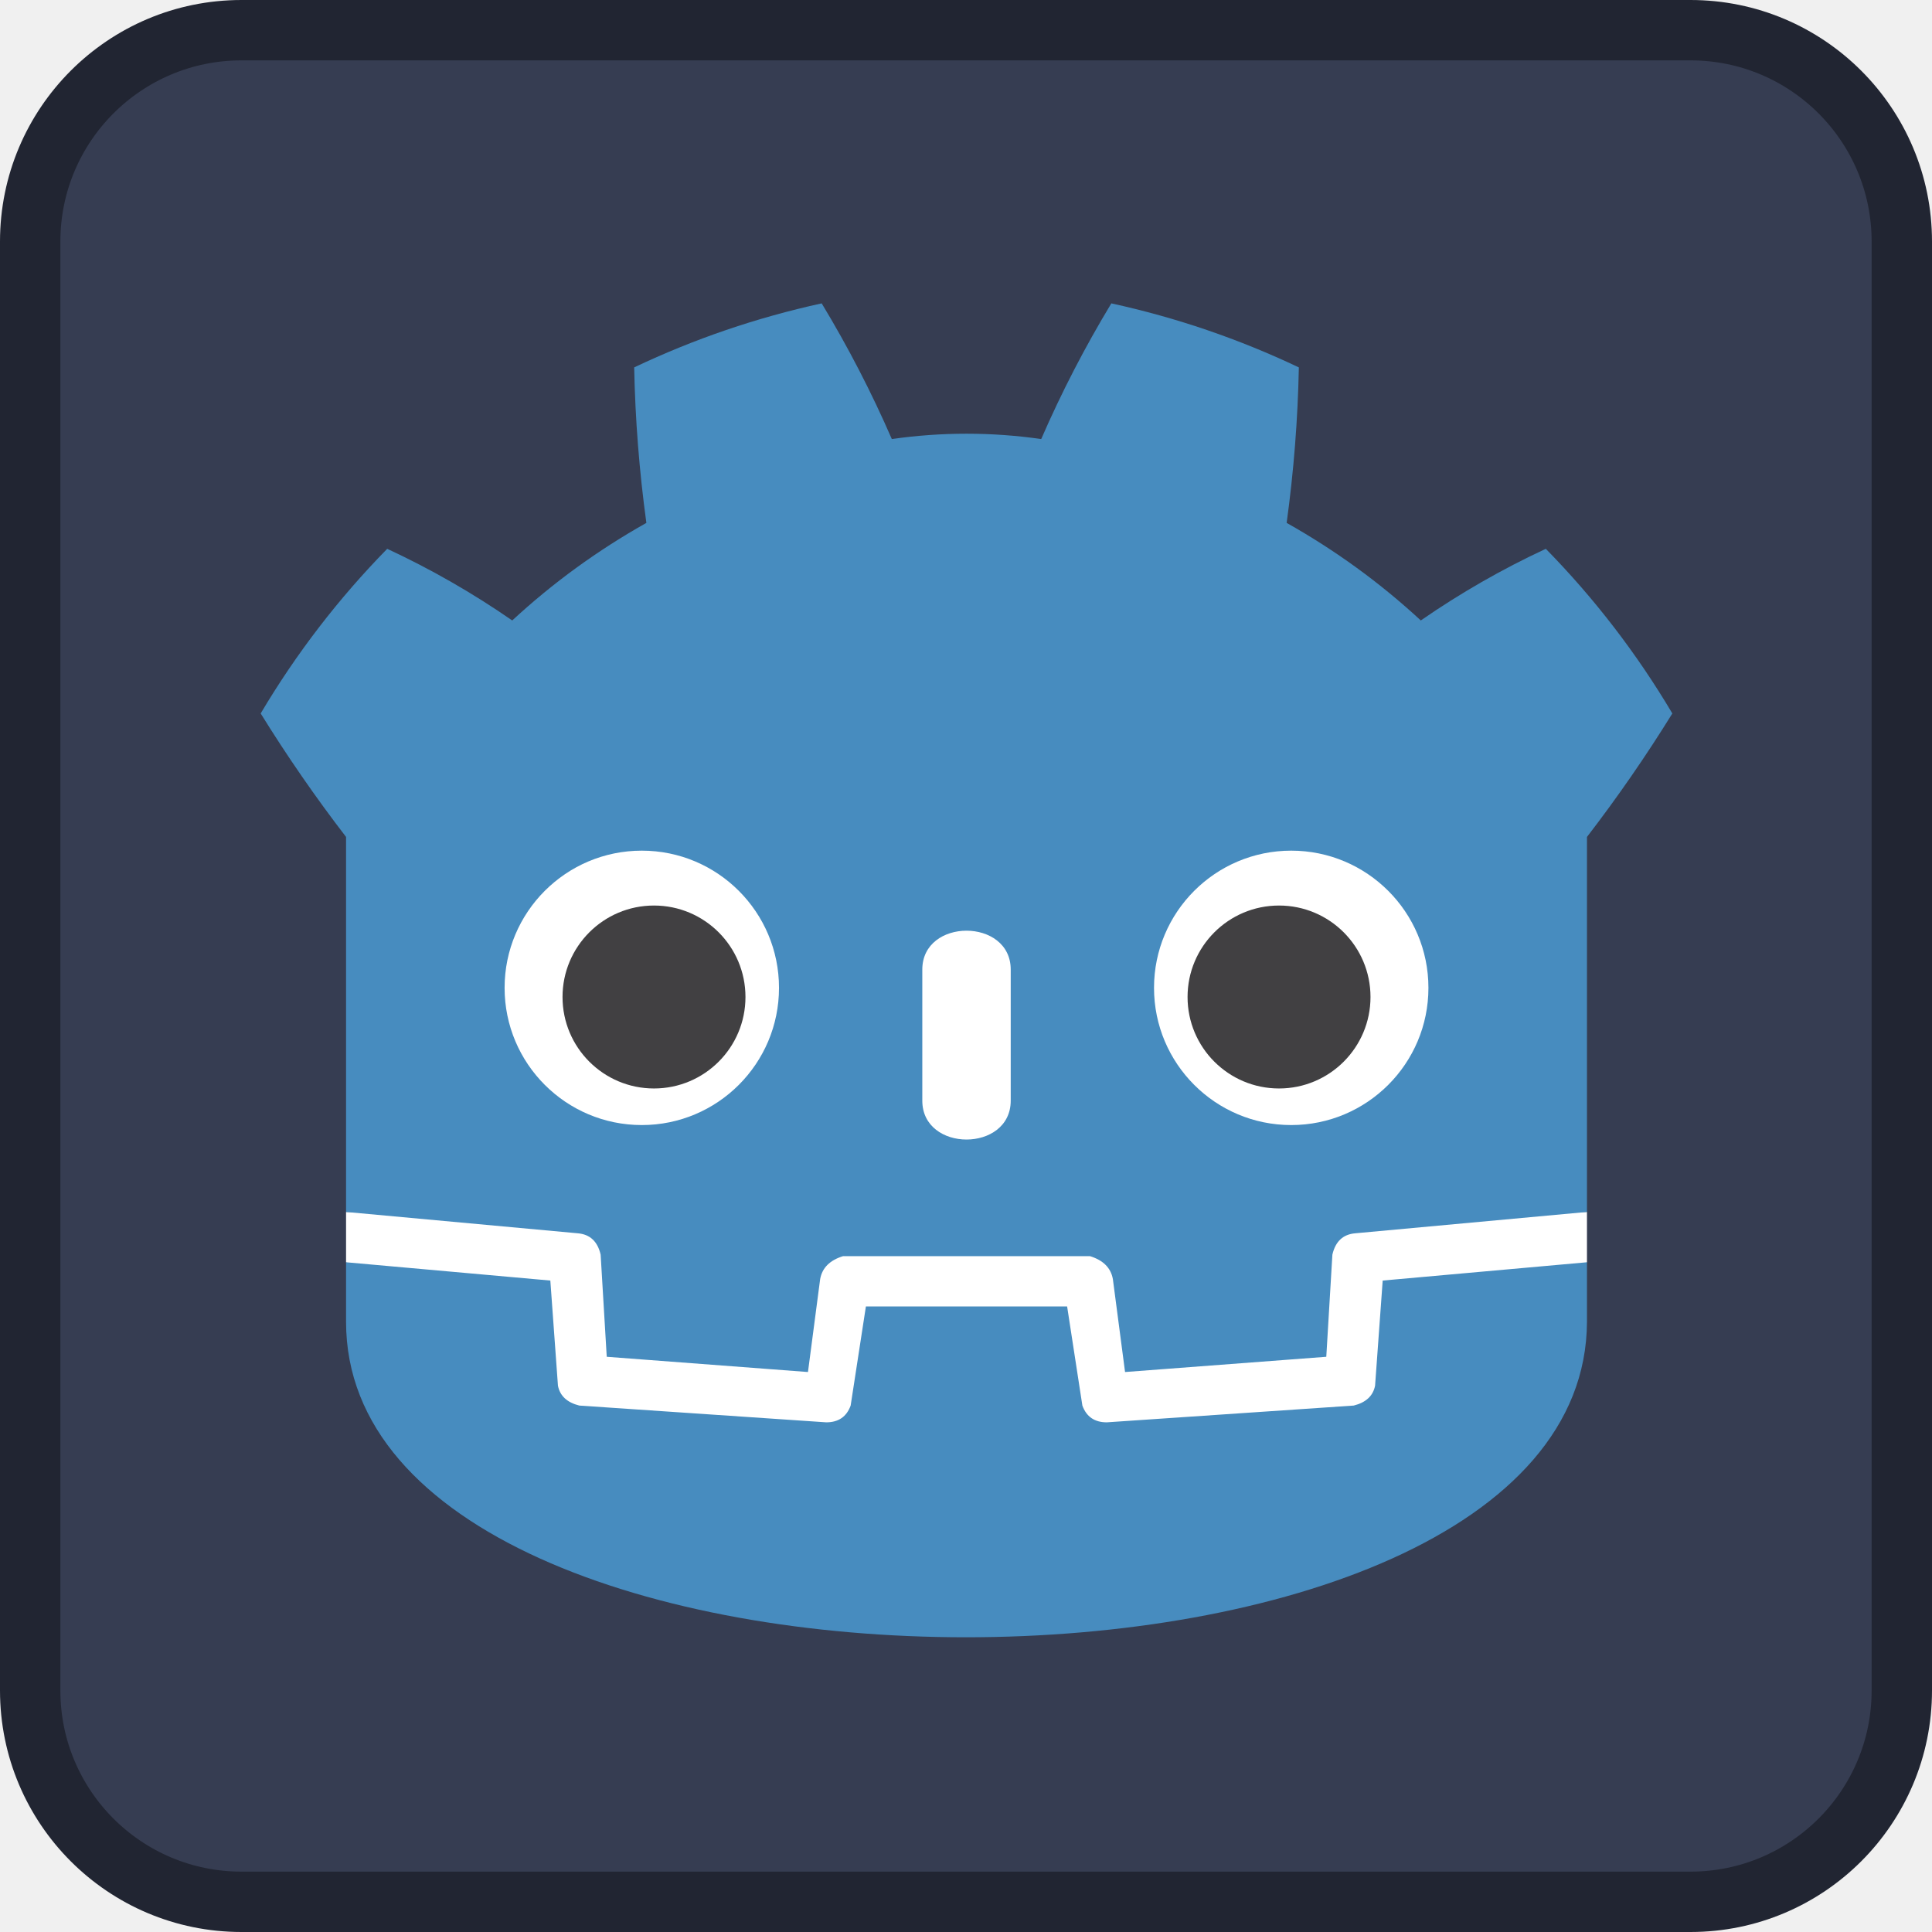
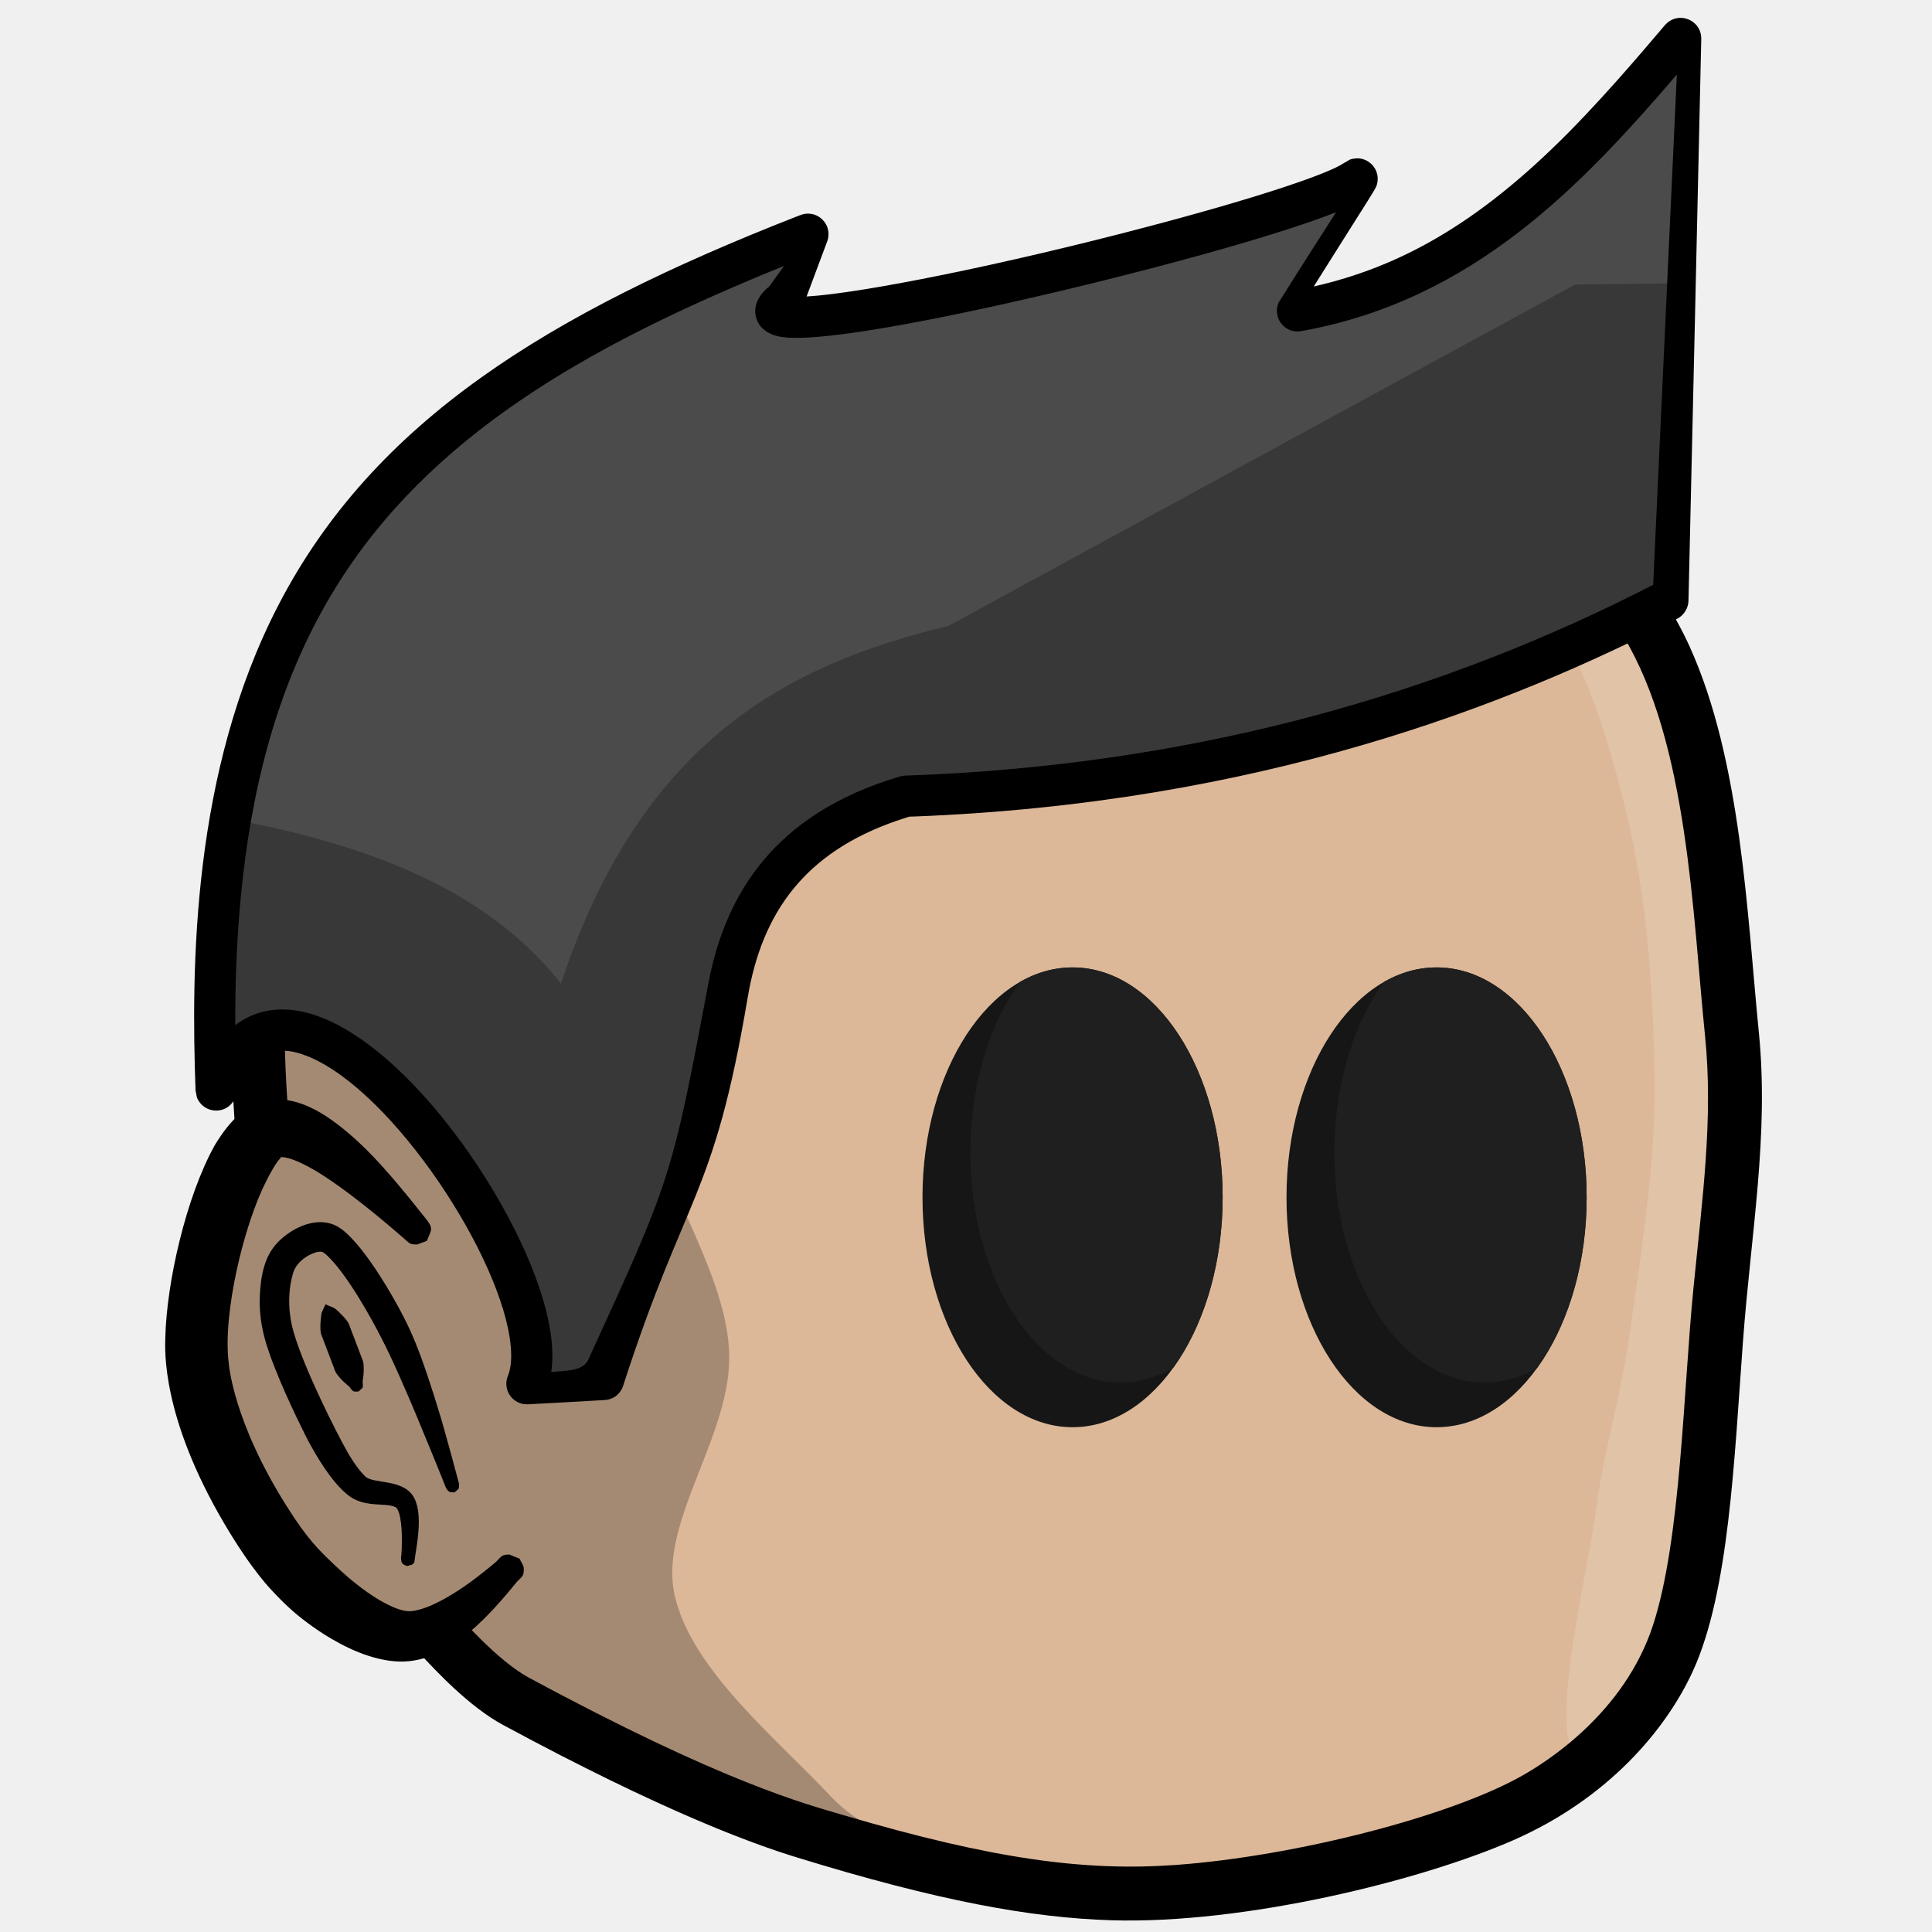
- <svg xmlns="http://www.w3.org/2000/svg" width="128" height="128">
-   <rect width="124" height="124" x="2" y="2" fill="#363d52" stroke="#212532" stroke-width="4" rx="14" />
-   <g fill="#fff" transform="translate(12.322 12.322)scale(.101)">
-     <path d="M105 673v33q407 354 814 0v-33z" />
-     <path fill="#478cbf" d="m105 673 152 14q12 1 15 14l4 67 132 10 8-61q2-11 15-15h162q13 4 15 15l8 61 132-10 4-67q3-13 15-14l152-14V427q30-39 56-81-35-59-83-108-43 20-82 47-40-37-88-64 7-51 8-102-59-28-123-42-26 43-46 89-49-7-98 0-20-46-46-89-64 14-123 42 1 51 8 102-48 27-88 64-39-27-82-47-48 49-83 108 26 42 56 81zm0 33v39c0 276 813 276 814 0v-39l-134 12-5 69q-2 10-14 13l-162 11q-12 0-16-11l-10-65H446l-10 65q-4 11-16 11l-162-11q-12-3-14-13l-5-69z" />
-     <path d="M483 600c0 34 58 34 58 0v-86c0-34-58-34-58 0z" />
-     <circle cx="725" cy="526" r="90" />
-     <circle cx="299" cy="526" r="90" />
-   </g>
-   <g fill="#414042" transform="translate(12.322 12.322)scale(.101)">
-     <circle cx="307" cy="532" r="60" />
-     <circle cx="717" cy="532" r="60" />
+ <svg xmlns="http://www.w3.org/2000/svg" width="100%" height="100%" viewBox="0 0 500 500" version="1.1" xml:space="preserve" style="fill-rule:evenodd;clip-rule:evenodd;stroke-linejoin:round;stroke-miterlimit:2;">
+   <g transform="matrix(2.132,0,0,2.132,-37.1693,-34.1376)">
+     <g id="Colour" transform="matrix(1,0,0,1,-10.0775,39.7985)">
+       <path d="M81.208,175.287C88.195,178.801 104.567,190.419 115.937,195.132C126.571,199.54 137.949,202.672 149.425,203.566C162.159,204.558 179.524,204.269 192.34,201.085C204.578,198.045 219.349,191.59 226.325,184.465C232.688,177.966 232.494,167.273 234.196,158.338C236.015,148.788 236.736,137.592 237.239,127.163C237.793,115.685 238.921,101.707 237.518,89.469C236.123,77.29 234.901,64.383 228.824,53.736C222.618,42.861 210.865,30.501 200.278,24.217C189.981,18.105 177.209,17.293 165.301,16.031C152.816,14.708 136.816,13.881 125.363,16.279C114.903,18.469 105.022,24.382 96.588,30.419C88.172,36.442 80.795,44.558 74.759,52.496C68.842,60.276 63.017,70.108 60.371,78.046C58.039,85.044 59.007,93.881 58.883,100.124C58.781,105.256 60.57,110.459 59.627,115.504C58.676,120.589 54.418,125.344 53.177,130.636C51.937,135.928 50.839,141.872 52.185,147.256C53.673,153.209 58.469,161.891 62.108,166.356C65.092,170.019 70.831,172.558 74.014,174.046C76.219,175.077 79.034,174.193 81.208,175.287Z" style="fill:rgb(220,184,153);" />
+       <clipPath id="_clip1">
+         <path d="M81.208,175.287C88.195,178.801 104.567,190.419 115.937,195.132C126.571,199.54 137.949,202.672 149.425,203.566C162.159,204.558 179.524,204.269 192.34,201.085C204.578,198.045 219.349,191.59 226.325,184.465C232.688,177.966 232.494,167.273 234.196,158.338C236.015,148.788 236.736,137.592 237.239,127.163C237.793,115.685 238.921,101.707 237.518,89.469C236.123,77.29 234.901,64.383 228.824,53.736C222.618,42.861 210.865,30.501 200.278,24.217C189.981,18.105 177.209,17.293 165.301,16.031C152.816,14.708 136.816,13.881 125.363,16.279C114.903,18.469 105.022,24.382 96.588,30.419C88.172,36.442 80.795,44.558 74.759,52.496C68.842,60.276 63.017,70.108 60.371,78.046C58.039,85.044 59.007,93.881 58.883,100.124C58.781,105.256 60.57,110.459 59.627,115.504C58.676,120.589 54.418,125.344 53.177,130.636C51.937,135.928 50.839,141.872 52.185,147.256C53.673,153.209 58.469,161.891 62.108,166.356C65.092,170.019 70.831,172.558 74.014,174.046C76.219,175.077 79.034,174.193 81.208,175.287Z" />
+       </clipPath>
+       <g clip-path="url(#_clip1)">
+         <g id="Shadow" transform="matrix(1,0,0,1,0,4)">
+           <path d="M198.18,17.457C195.014,21.721 151.281,18.814 136.164,26.372C122.34,33.284 112.521,49.757 107.482,62.806C102.452,75.832 104.511,92.457 105.932,104.666C107.203,115.584 115.428,125.855 116.009,136.062C116.589,146.233 107.353,156.863 109.42,165.907C111.487,174.951 121.759,183.219 128.412,190.325C134.734,197.077 149.458,199.294 149.343,208.542C149.213,218.878 143.8,254.402 127.637,252.341C108.387,249.886 50.57,223.852 33.839,193.814C17.108,163.775 21.565,102.082 27.25,72.108C31.658,48.866 47.286,25.489 67.947,13.969C89.265,2.082 133.451,0.209 155.157,0.79C170.531,1.202 201.345,13.194 198.18,17.457Z" style="fill-opacity:0.25;" />
+         </g>
+         <g id="Highlight" transform="matrix(1,0,0,1,0,4)">
+           <path d="M225.874,24.531C213.393,22.588 190.39,15.101 188.478,18.409C186.565,21.716 208.271,35.397 214.401,44.376C220.028,52.619 223.009,62.557 225.253,72.283C227.579,82.36 228.354,94.453 228.354,104.841C228.354,114.817 226.432,126.202 225.253,134.608C224.279,141.556 222.206,148.322 221.282,155.276C220.154,163.762 215.911,179.769 218.485,185.523C221.036,191.224 238.854,187.28 236.726,189.802C234.598,192.324 207.579,197.244 205.719,200.655C203.858,204.066 218.371,211.783 225.563,210.267C236.106,208.045 261.724,201.995 268.974,187.321C277.605,169.854 276.571,131.404 277.346,105.461C278.082,80.841 282.204,45.151 273.625,31.663C265.047,18.174 240.065,26.74 225.874,24.531Z" style="fill:white;fill-opacity:0.15;" />
+         </g>
+       </g>
+     </g>
+     <g id="Ear-Hole" transform="matrix(0.948716,-0.31613,0.31613,0.948716,-48.5427,71.4625)">
+       <path d="M67.563,130.939C67.814,131.248 68.188,131.442 68.44,131.751C68.771,132.158 69.221,133.22 69.277,133.353C69.3,133.407 69.452,133.766 69.488,134.056C69.509,134.223 69.502,134.393 69.509,134.562L69.693,138.931C69.669,139.472 69.285,140.383 69.235,140.504C69.115,140.789 68.961,141.059 68.835,141.341C68.828,141.357 68.843,141.377 68.837,141.394C68.77,141.594 68.76,141.832 68.617,141.987C68.612,141.993 68.039,142.258 68.035,142.257C67.837,142.185 67.597,142.18 67.441,142.037C67.286,141.894 67.256,141.658 67.172,141.464C67.165,141.448 67.178,141.426 67.17,141.411C67.021,141.14 66.845,140.885 66.701,140.611C66.64,140.495 66.181,139.619 66.112,139.081C66.09,138.913 66.098,138.742 66.09,138.572L65.907,134.207C65.927,133.7 66.275,132.871 66.321,132.76C66.455,132.442 66.612,132.134 66.758,131.822C66.798,131.735 66.821,131.753 67.563,130.939Z" />
+     </g>
+     <g id="Inner-Ear" transform="matrix(1,0,0,1,-8.83718,43.2713)">
+       <path d="M74.279,155.692L74.279,155.693C73.039,155.076 70.498,155.844 68.469,154.192C66.342,152.461 64.555,149.24 63.691,147.658C63.689,147.653 61.274,142.986 59.613,138.742C58.358,135.536 57.578,132.944 57.853,129.309C58.147,125.431 59.445,123.844 60.962,122.684C62.869,121.224 65.558,120.397 67.61,121.862C67.664,121.9 69.934,123.21 73.914,130.121C76.145,133.996 77.317,136.689 79.78,144.811C80.272,146.434 81.995,152.808 81.994,152.843C81.984,153.057 82.02,153.29 81.924,153.481C81.92,153.489 81.464,153.893 81.46,153.893C81.256,153.876 81.032,153.929 80.85,153.838C80.659,153.742 80.52,153.552 80.413,153.368C80.351,153.262 80.247,152.823 76.761,144.432C75.783,142.078 73.819,137.527 72.534,135.099C72.52,135.073 69.647,129.325 66.868,126.083C66.267,125.382 65.612,124.754 65.343,124.697C64.621,124.543 62.542,125.44 61.921,127.066C61.757,127.497 60.792,130.54 61.908,134.427C63.199,138.928 67.165,146.741 68.369,148.858C68.676,149.397 69.558,150.938 70.608,151.962C71.611,152.94 75.326,152.164 76.574,154.624C77.672,156.789 76.768,160.692 76.603,162.112C76.564,162.446 76.555,162.46 76.291,162.668C76.285,162.673 75.678,162.845 75.674,162.843C75.489,162.74 75.253,162.697 75.122,162.532C74.992,162.366 74.975,162.133 74.947,161.923C74.922,161.738 75.055,161.742 75.054,159.582C75.054,159.265 75.053,156.169 74.279,155.692Z" />
+     </g>
+     <g id="Outer-Ear" transform="matrix(1,0,0,1,-10.0775,39.7985)">
+       <path d="M61.556,116.674C61.569,116.696 61.583,116.721 61.599,116.749C61.383,117.001 60.985,117.316 59.823,119.596C57.121,124.898 54.523,135.635 55.273,141.664C55.292,141.821 55.796,148.69 62.245,158.941C64.907,163.173 66.217,164.399 68.727,166.748C69.646,167.608 71.682,169.344 73.571,170.443C76.401,172.089 77.375,171.808 77.855,171.727C80.453,171.286 84.063,168.662 84.549,168.309C85.832,167.376 87.009,166.4 87.515,165.981C88.362,165.279 88.227,164.918 89.328,164.91C89.336,164.91 90.577,165.414 90.579,165.418C90.753,165.829 91.094,166.207 91.097,166.654C91.105,167.638 90.85,167.565 90.197,168.303C89.597,168.981 85.988,173.727 82.13,176.068C78.575,178.225 75.702,178.311 72.254,177.216C68.953,176.168 65.927,173.997 65.426,173.637C63.824,172.487 62.508,171.409 60.718,169.493C60.41,169.164 58.126,166.904 54.761,161.196C47.051,148.118 47.545,139.957 47.577,138.606C47.738,131.837 50.098,121.542 53.529,115.321C53.538,115.305 54.197,114.155 55.075,113.061C56.791,110.922 60.461,107.426 67.044,111.679C70.75,114.074 74.044,117.933 74.725,118.71C75.101,119.14 76.675,120.936 79.265,124.228C80.155,125.359 79.87,125.52 79.319,126.849C79.317,126.853 78.124,127.286 78.115,127.285C77.314,127.267 77.304,127.207 76.697,126.683C76.079,126.151 71.353,121.941 66.981,119.058C66.595,118.803 63.436,116.72 61.716,116.674C61.634,116.672 61.596,116.666 61.556,116.674Z" />
+     </g>
+     <g id="Outline" transform="matrix(1,0,0,1,-10.0775,39.7985)">
+       <path d="M78.486,172.146C78.633,172.01 79.475,171.228 80.833,171.278C81.251,171.294 81.674,171.389 82.055,171.562C82.447,171.74 82.771,172.042 83.105,172.313C83.335,172.5 87.889,177.799 91.699,179.854C115.295,192.585 125.183,195.16 129.928,196.559C148.093,201.913 159.262,203.4 170.33,202.588C184.67,201.535 203.618,196.719 212.427,191.68C215.255,190.062 224.692,184.166 228.177,173.461C231.569,163.043 231.838,145.028 233.084,132.498C234.163,121.645 235.498,111.928 234.482,101.943C232.979,87.175 232.386,66.444 224.633,53.544C216.28,39.644 199.336,27.681 188.393,22.694C177.152,17.571 162.968,17.406 147.441,17.826C126.288,18.399 112.689,24.644 110.427,25.621C89.769,34.543 82.854,44.331 78.856,50.536C70.863,62.942 64.704,79.344 63.361,85.424C61.265,94.912 62.199,107.419 62.641,113.531C62.655,113.731 62.738,114.877 61.849,115.905C61.575,116.221 61.236,116.492 60.863,116.68C59.634,117.3 58.522,116.928 58.33,116.864C57.066,116.441 56.555,115.427 56.466,115.251C56.272,114.867 56.204,114.43 56.117,114.008C56.082,113.834 55.869,110.423 55.849,110.111C54.804,93.35 56.342,85.534 58.005,80.193C61.462,69.091 70.028,48.969 80.256,37.93C82.823,35.159 91.327,26.22 110.527,18.489C128.697,11.173 146.965,11.289 150.379,11.219C164.904,10.921 179.607,11.202 192.085,17.202C207.254,24.495 225.615,39.307 232.591,54.649C238.898,68.519 239.6,87.341 241.015,101.538C242.259,114.012 240.073,125.79 239.086,139.061C238.022,153.356 237.41,169.474 232.997,179.086C229.743,186.174 222.701,194.547 211.238,199.579C200.011,204.507 178.539,209.806 162.4,209.309C152.706,209.01 141.438,206.987 124.11,201.641C118.89,200.031 108.136,196.164 88.578,185.603C84.459,183.378 80.455,179.072 78.316,176.768C78.18,176.622 77.398,175.78 77.448,174.422C77.498,173.064 78.34,172.282 78.486,172.146Z" />
+     </g>
+     <g id="Hair" transform="matrix(1,0,0,1,3.10078,8.78553)">
+       <path id="Colour1" d="M40.568,139.535C38.043,77.368 62.559,55.104 112.403,35.659L109.302,43.928C100.131,51.403 173.216,33.73 179.07,28.941L171.835,44.961C192.799,41.217 205.727,26.757 218.346,11.886L216.796,80.103C188.056,95.014 157.163,102.747 124.289,103.876C110.067,108.091 104.4,117.058 102.584,128.165L87.597,174.677L78.295,175.194C83.781,162.164 49.507,114.211 40.568,139.535Z" style="fill:rgb(75,75,75);" />
+       <clipPath id="_clip2">
+         <path id="Colour2" d="M40.568,139.535C38.043,77.368 62.559,55.104 112.403,35.659L109.302,43.928C100.131,51.403 173.216,33.73 179.07,28.941L171.835,44.961C192.799,41.217 205.727,26.757 218.346,11.886L216.796,80.103C188.056,95.014 157.163,102.747 124.289,103.876C110.067,108.091 104.4,117.058 102.584,128.165L87.597,174.677L78.295,175.194C83.781,162.164 49.507,114.211 40.568,139.535Z" />
+       </clipPath>
+       <g clip-path="url(#_clip2)">
+         <path id="Shadow1" d="M26.615,104.393C49.525,106.956 70.57,111.619 82.429,126.615C92.24,97.062 109.98,87.899 129.457,83.204L205.514,41.771L239.018,41.344L240.052,146.77L98.966,196.382L16.279,140.568L26.615,104.393Z" style="fill-opacity:0.25;" />
+       </g>
+       <path id="Outline1" d="M38.071,139.636C37.529,124.496 37.647,100.947 48.099,80.736C59.741,58.227 81.105,45.246 110.907,33.559C110.985,33.529 111.68,33.257 111.886,33.213C112.071,33.174 113.201,32.935 114.158,33.879C115.116,34.823 114.893,35.956 114.856,36.142C114.83,36.276 114.792,36.408 114.744,36.537C113.917,38.766 113.085,40.994 112.244,43.218C118.951,42.827 136.1,39.379 153.825,34.699C167.264,31.151 175.657,28.289 177.483,27.008C177.743,26.889 177.969,26.706 178.228,26.587C178.345,26.533 178.959,26.392 179.462,26.472C180.558,26.646 181.075,27.439 181.164,27.575C181.252,27.711 181.77,28.504 181.488,29.576C181.32,30.214 181.21,30.218 173.804,42.004C184.022,39.672 193.566,34.592 204.73,23.314C210.226,17.762 215.705,11.091 216.441,10.268C217.742,8.812 219.842,9.309 220.576,10.756C220.62,10.843 220.86,11.315 220.846,11.943C220.34,34.682 219.822,57.421 219.295,80.16C219.274,81.056 218.73,81.918 217.943,82.325C197.568,92.85 167.168,104.752 125.153,106.347C125.002,106.352 124.85,106.34 124.701,106.363C124.7,106.363 123.966,106.584 123.164,106.862C112.098,110.697 106.849,117.902 105.092,128.323C100.967,152.789 97.604,151.833 89.976,175.444C89.916,175.631 89.54,176.793 88.161,177.113C88.021,177.145 87.878,177.165 87.736,177.173C84.635,177.357 81.535,177.529 78.433,177.69C77.052,177.762 76.368,176.799 76.256,176.641C75.609,175.73 75.821,174.799 75.857,174.64C75.971,174.138 76.574,173.321 76.326,170.603C75.351,159.926 62.081,139.762 51.821,135.502C47.529,133.72 45.069,135.241 43.31,139.372C42.987,140.129 42.865,140.674 42.505,141.116C41.605,142.219 40.392,142.037 40.196,142.007C39.058,141.836 38.537,141.001 38.448,140.859C38.295,140.614 38.262,140.509 38.252,140.476C38.125,140.063 38.198,140.048 38.071,139.636ZM42.893,131.669C44.511,130.438 46.628,129.603 49.365,129.793C61.615,130.643 77.163,152.538 80.627,166.332C81.494,169.782 81.485,172.175 81.25,173.772C83.054,173.598 85.101,173.682 85.744,172.276C95.756,150.405 95.867,150.308 100.309,126.669C102.372,115.685 108.375,106.107 123.23,101.584C124.074,101.327 124.085,101.383 124.966,101.35C157.386,100.134 186.602,92.455 212.976,79.245C213.136,79.164 213.135,79.164 214.978,78.228L215.004,78.279L217.882,16.278C206.399,29.636 193.3,43.571 172.53,47.376C172.477,47.386 172.08,47.459 171.864,47.461C170.493,47.477 169.848,46.491 169.742,46.33C169.134,45.4 169.375,44.483 169.417,44.326C169.494,44.031 169.538,43.961 169.556,43.932C173.228,38.077 174.08,36.822 176.513,32.988C173.702,34.101 168.908,35.727 160.663,38.026C144.082,42.648 116.062,49.127 109.289,48.138C109.111,48.112 106.798,47.885 106.149,45.897C105.426,43.68 107.625,42.071 107.649,42.051L107.664,42.069L109.507,39.505C87.705,48.347 67.877,58.91 55.981,77.129C52.083,83.098 49.035,89.856 46.865,97.654C43.446,109.941 42.854,122.67 42.893,131.669Z" />
+     </g>
+     <g id="Eyes" transform="matrix(1,0,0,1,-6.45999,36.4342)">
+       <ellipse id="Left-Eye" cx="154.091" cy="124.918" rx="18.217" ry="27.907" style="fill:rgb(22,22,22);" />
+       <clipPath id="_clip3">
+         <ellipse id="Left-Eye1" cx="154.091" cy="124.918" rx="18.217" ry="27.907" />
+       </clipPath>
+       <g clip-path="url(#_clip3)">
+         <g id="Highlight1" transform="matrix(1,0,0,1,5.81395,-5.42635)">
+           <ellipse cx="154.091" cy="124.918" rx="18.217" ry="27.907" style="fill:rgb(31,31,31);" />
+         </g>
+       </g>
+       <g id="Right-Eye" transform="matrix(1,0,0,1,44.186,0)">
+         <ellipse cx="154.091" cy="124.918" rx="18.217" ry="27.907" style="fill:rgb(22,22,22);" />
+         <clipPath id="_clip4">
+           <ellipse cx="154.091" cy="124.918" rx="18.217" ry="27.907" />
+         </clipPath>
+         <g clip-path="url(#_clip4)">
+           <g id="Highlight2" transform="matrix(1,0,0,1,5.81395,-5.42635)">
+             <ellipse cx="154.091" cy="124.918" rx="18.217" ry="27.907" style="fill:rgb(31,31,31);" />
+           </g>
+         </g>
+       </g>
+     </g>
  </g>
</svg>
